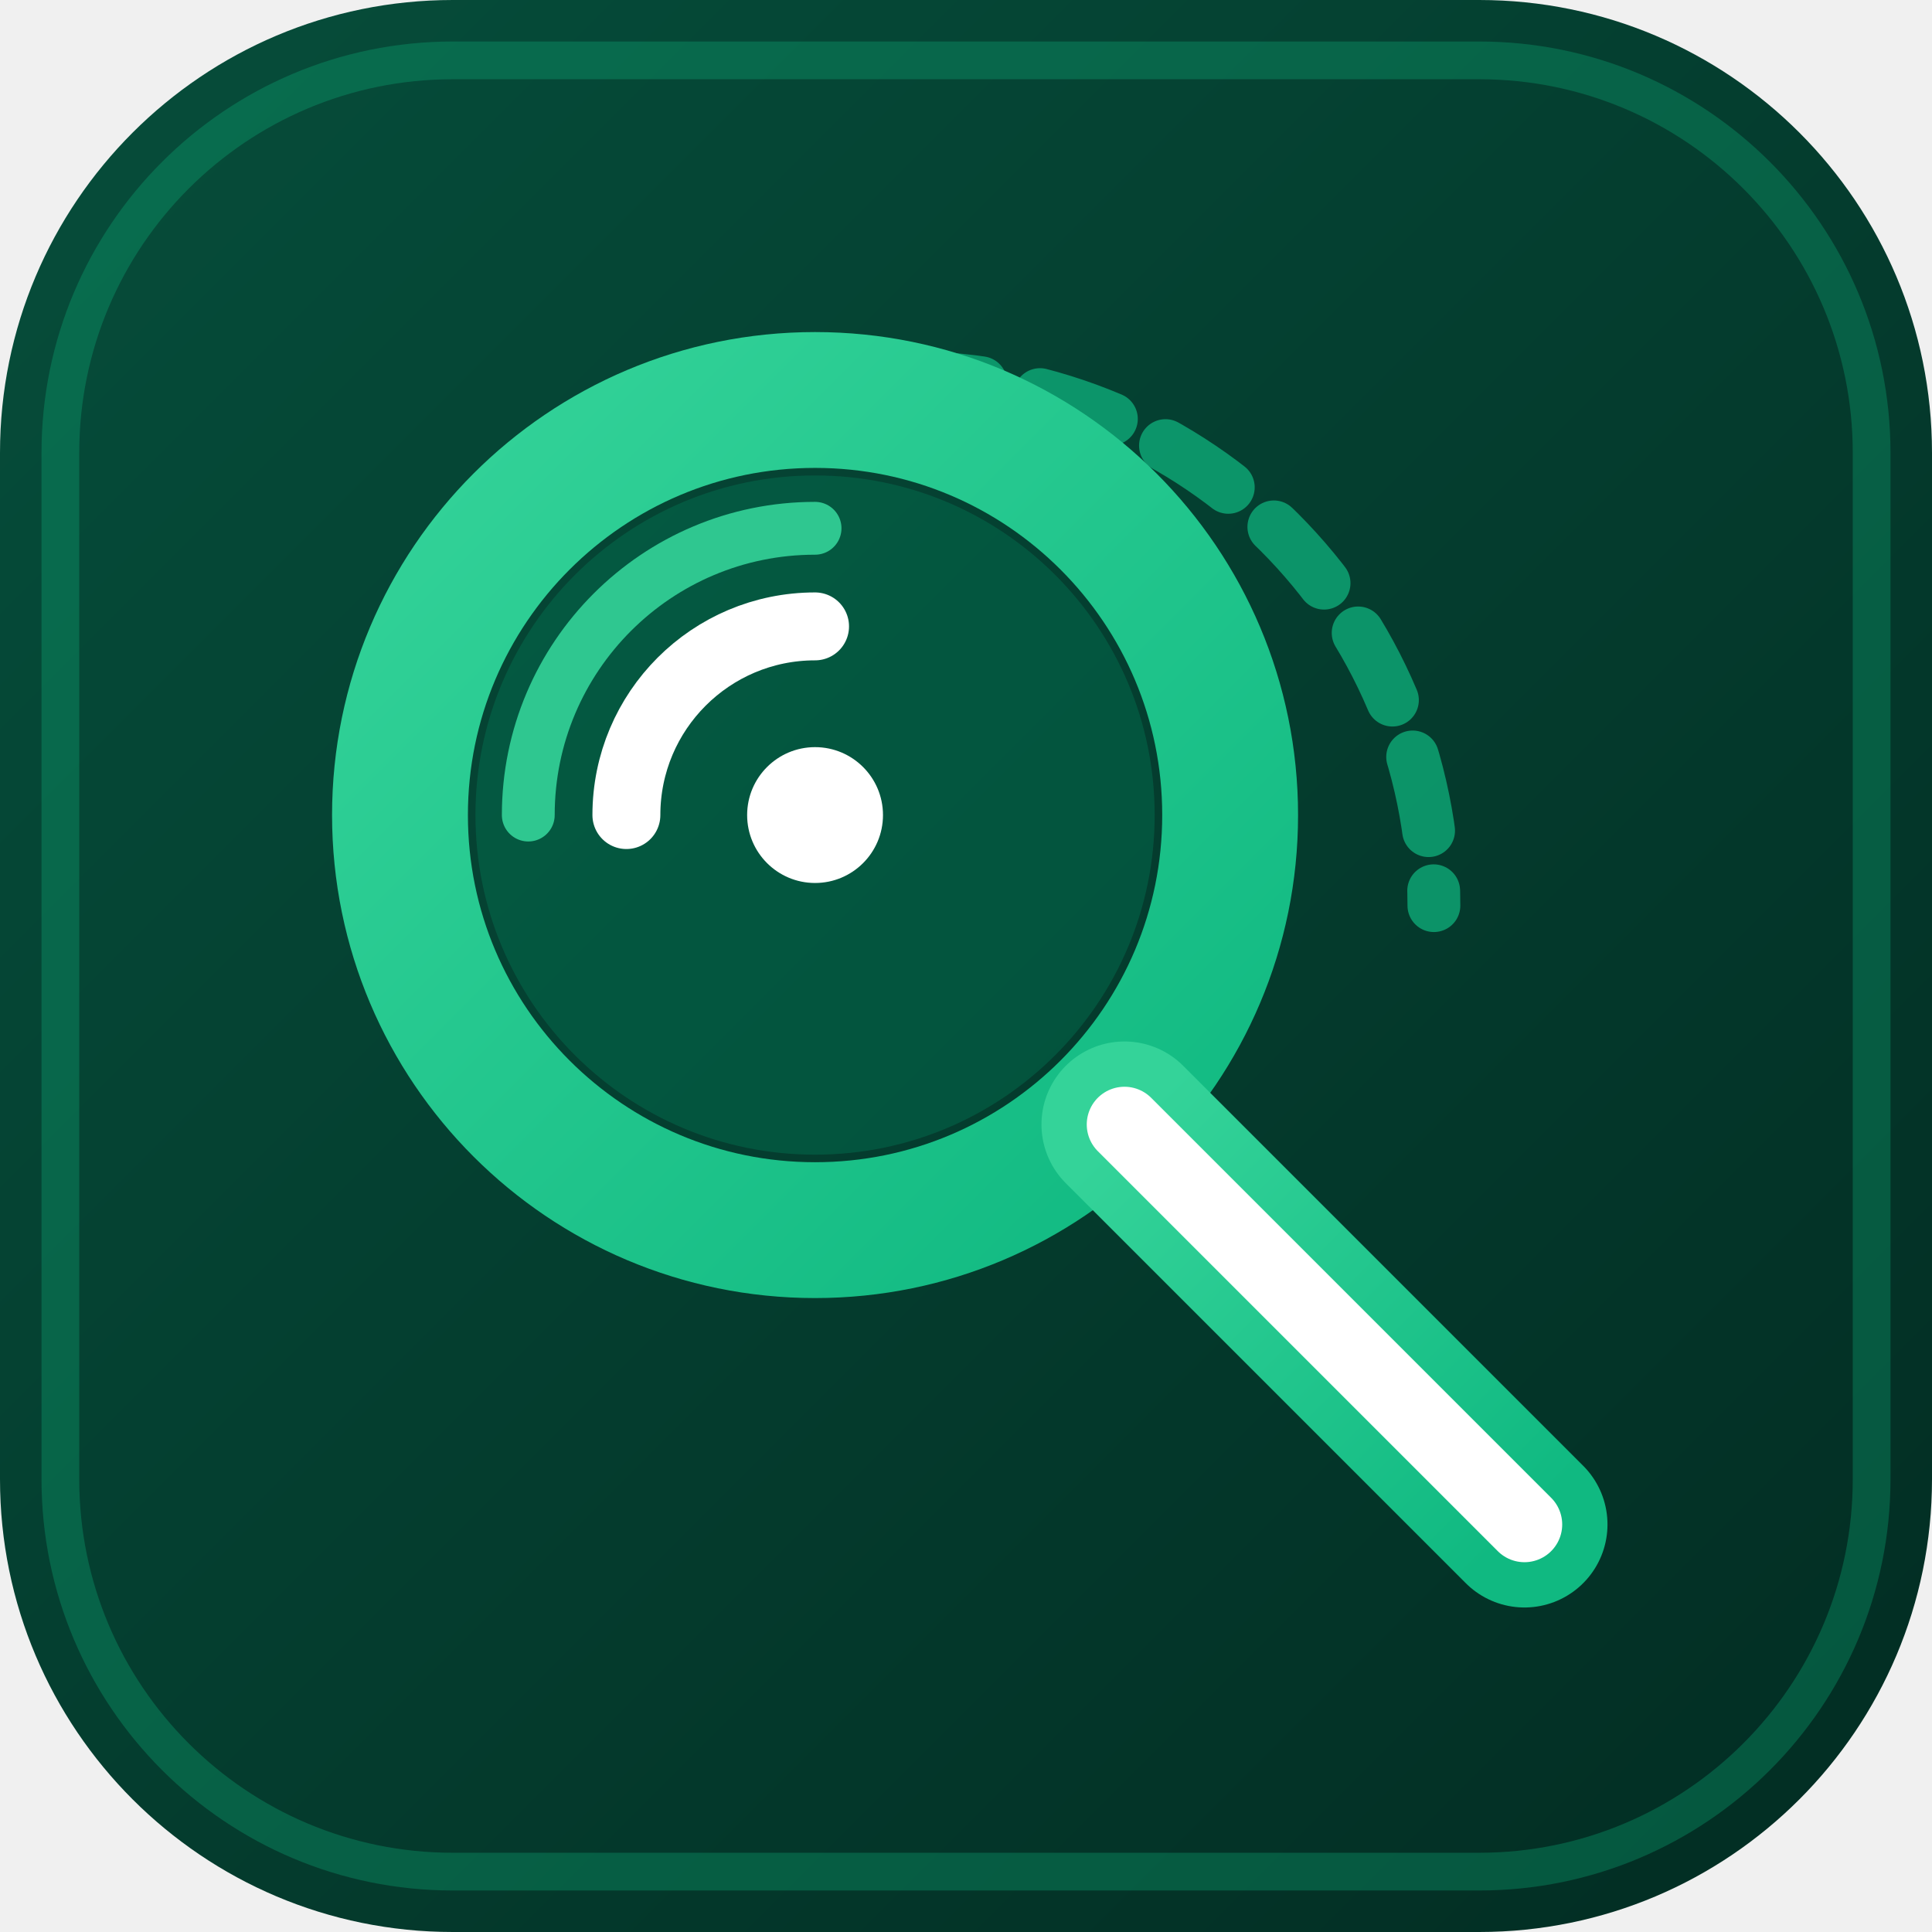
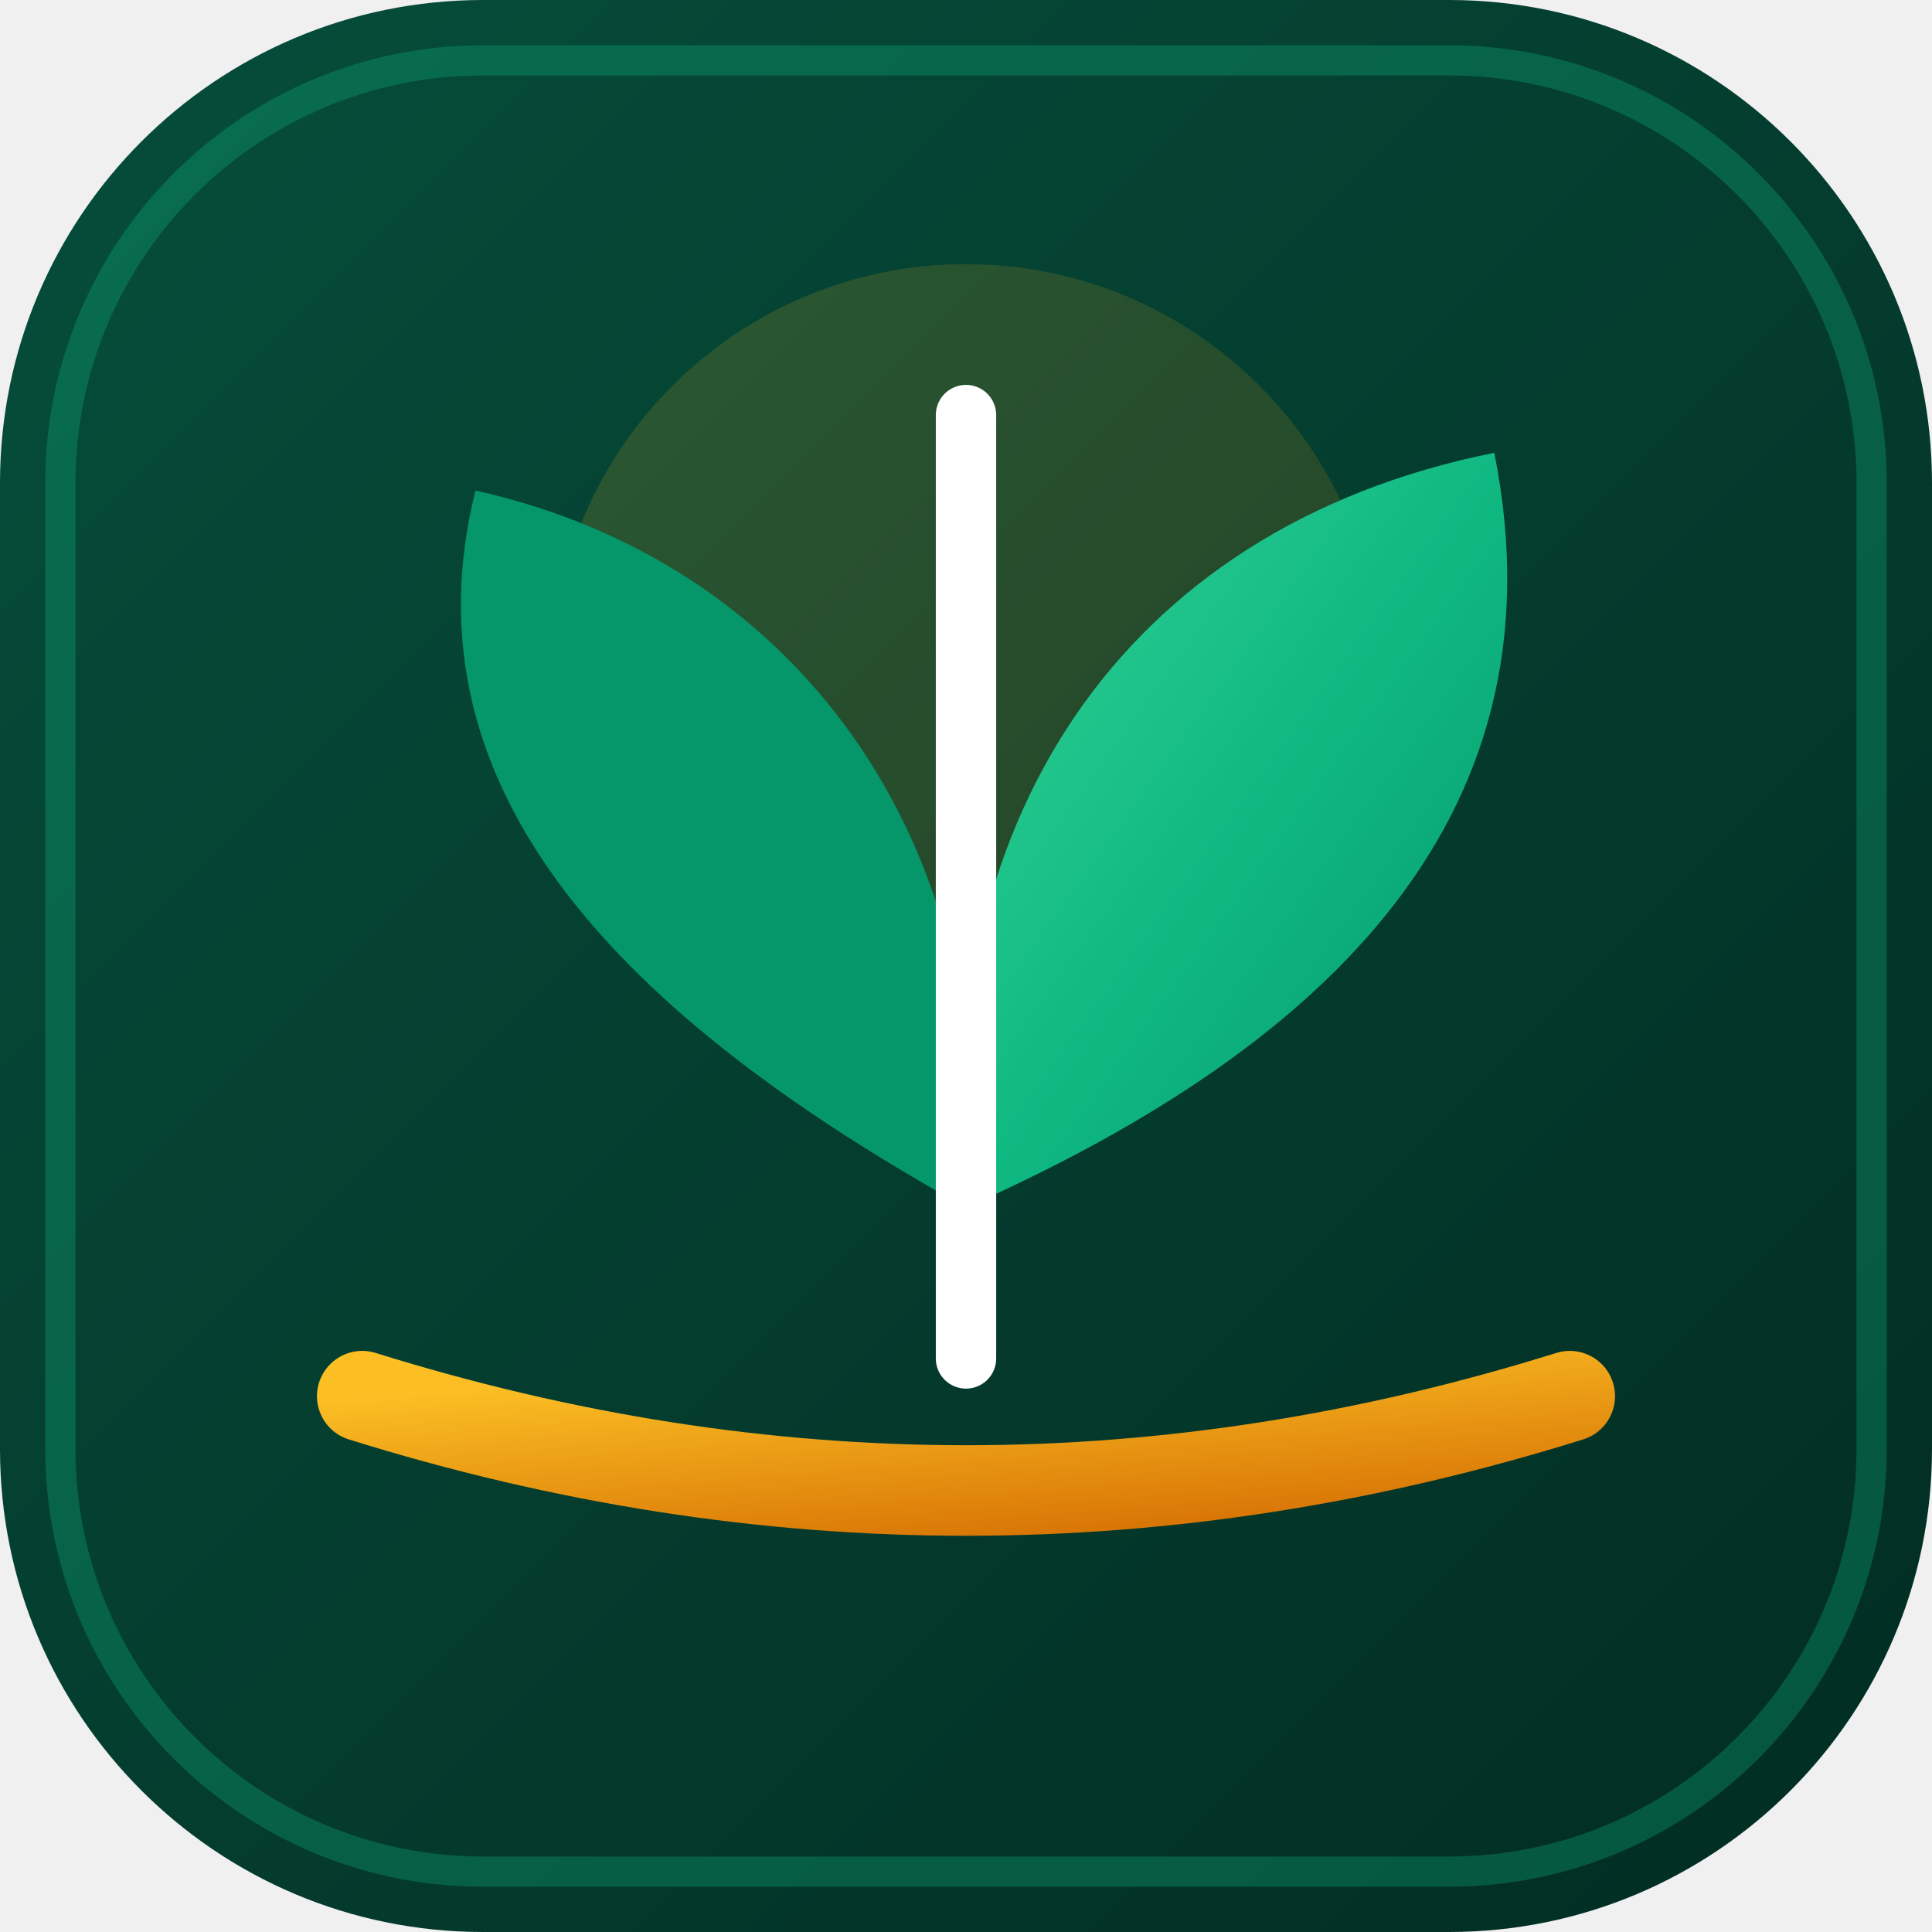
<svg xmlns="http://www.w3.org/2000/svg" viewBox="0 0 512 512" width="100%" height="100%">
  <defs>
-     <linearGradient id="bgGrad" x1="0%" y1="0%" x2="100%" y2="100%">
+     <linearGradient id="agriBg" x1="0%" y1="0%" x2="100%" y2="100%">
      <stop offset="0%" stop-color="#064e3b" />
      <stop offset="100%" stop-color="#022c22" />
    </linearGradient>
-     <linearGradient id="emeraldGrad" x1="0%" y1="0%" x2="100%" y2="100%">
+     <linearGradient id="leafGrad" x1="0%" y1="0%" x2="100%" y2="100%">
      <stop offset="0%" stop-color="#34d399" />
-       <stop offset="100%" stop-color="#10b981" />
+       <stop offset="50%" stop-color="#10b981" />
+       <stop offset="100%" stop-color="#059669" />
+     </linearGradient>
+     <linearGradient id="goldGrad" x1="0%" y1="0%" x2="100%" y2="100%">
+       <stop offset="0%" stop-color="#fbbf24" />
+       <stop offset="100%" stop-color="#d97706" />
    </linearGradient>
  </defs>
-   <rect width="512" height="512" rx="120" fill="url(#bgGrad)" />
-   <rect x="16" y="16" width="480" height="480" rx="104" fill="none" stroke="#10b981" stroke-width="10" stroke-opacity="0.3" />
-   <path d="M 240 100 A 140 140 0 0 1 380 240" fill="none" stroke="#10b981" stroke-width="14" stroke-linecap="round" stroke-dasharray="20 16" opacity="0.7" />
-   <g>
-     <circle cx="216" cy="216" r="110" fill="none" stroke="url(#emeraldGrad)" stroke-width="36" />
-     <circle cx="216" cy="216" r="90" fill="#047857" fill-opacity="0.4" />
-     <path d="M 166 216 A 50 50 0 0 1 216 166" fill="none" stroke="#ffffff" stroke-width="18" stroke-linecap="round" />
-     <path d="M 140 216 A 76 76 0 0 1 216 140" fill="none" stroke="#34d399" stroke-width="14" stroke-linecap="round" opacity="0.9" />
-     <circle cx="216" cy="216" r="18" fill="#ffffff" />
-     <path d="M 298 298 L 404 404" fill="none" stroke="url(#emeraldGrad)" stroke-width="44" stroke-linecap="round" />
-     <path d="M 298 298 L 404 404" fill="none" stroke="#ffffff" stroke-width="20" stroke-linecap="round" />
+   <rect width="512" height="512" rx="128" fill="url(#agriBg)" />
+   <rect x="16" y="16" width="480" height="480" rx="112" fill="none" stroke="#10b981" stroke-width="8" stroke-opacity="0.3" />
+   <circle cx="256" cy="180" r="110" fill="url(#goldGrad)" opacity="0.15" />
+   <g transform="translate(256, 260)">
+     <path d="M 0 60 C 90 20, 160 -40, 140 -140 C 40 -120, -10 -40, 0 60 Z" fill="url(#leafGrad)" />
+     <path d="M 0 60 C -90 10, -150 -50, -130 -130 C -40 -110, 10 -30, 0 60 Z" fill="#059669" />
+     <path d="M 0 100 L 0 -150" stroke="#ffffff" stroke-width="16" stroke-linecap="round" />
+     <path d="M -160 110 Q 0 160 160 110" fill="none" stroke="url(#goldGrad)" stroke-width="24" stroke-linecap="round" />
  </g>
</svg>
